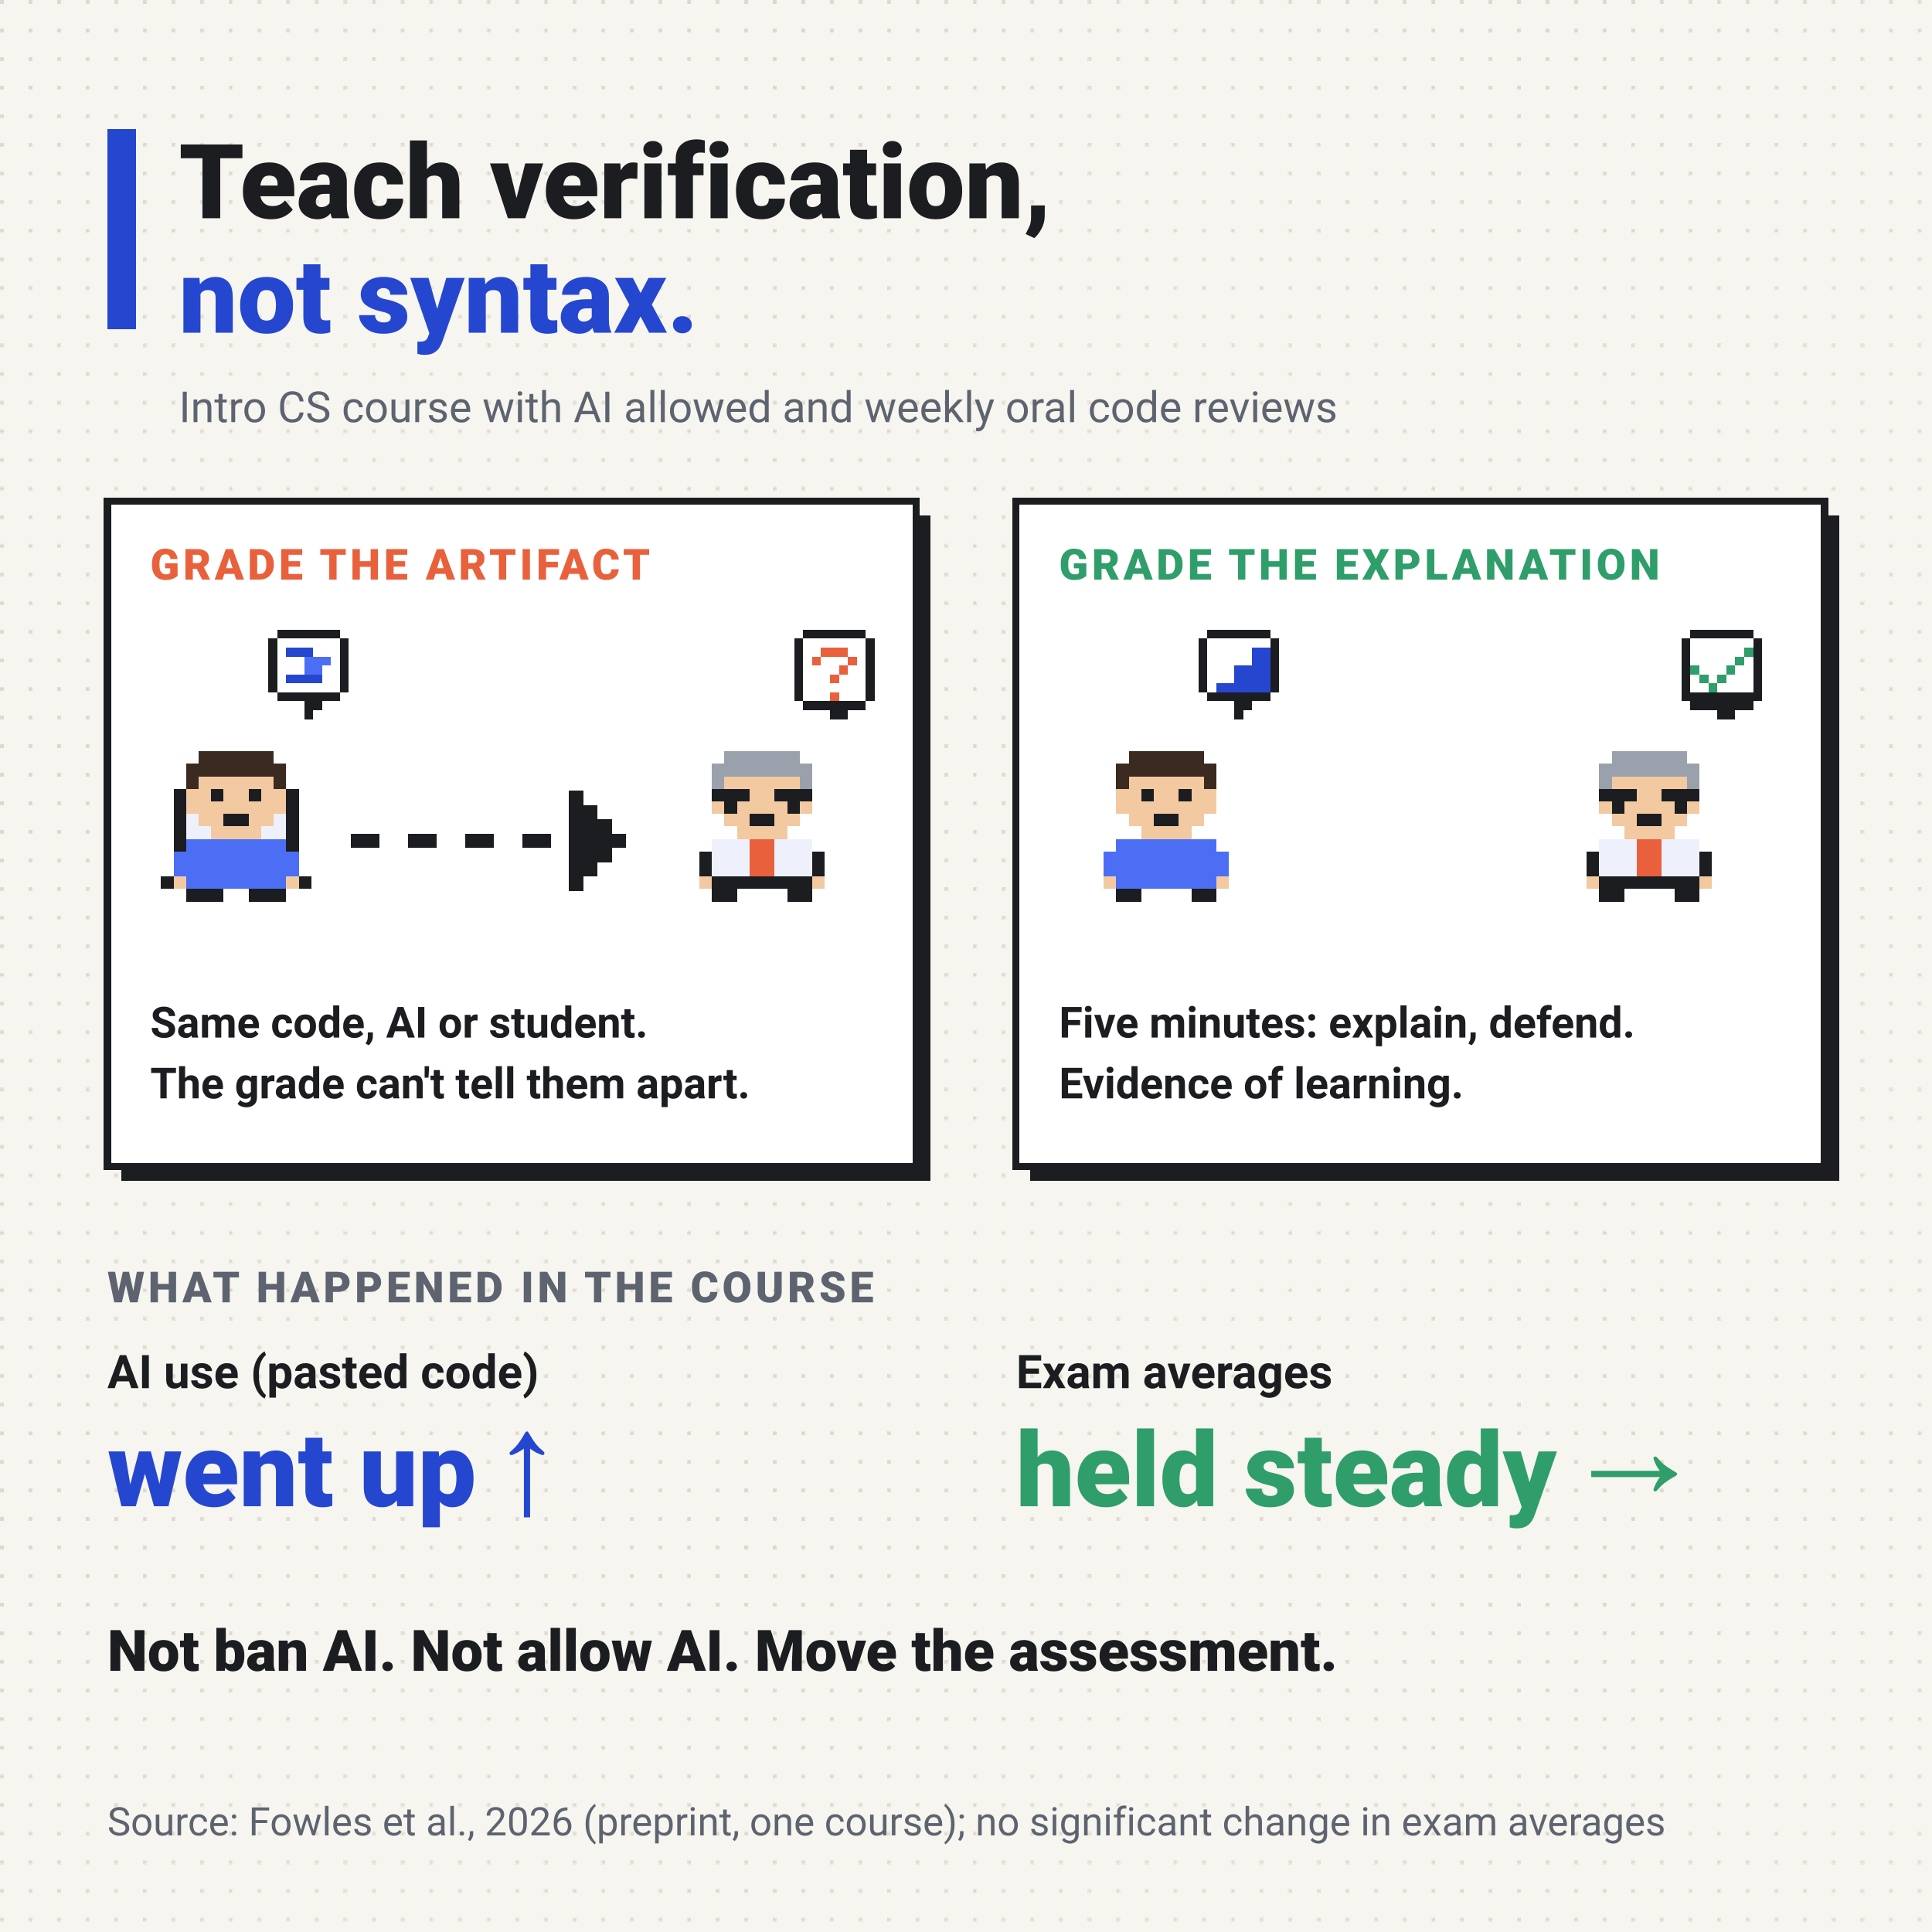
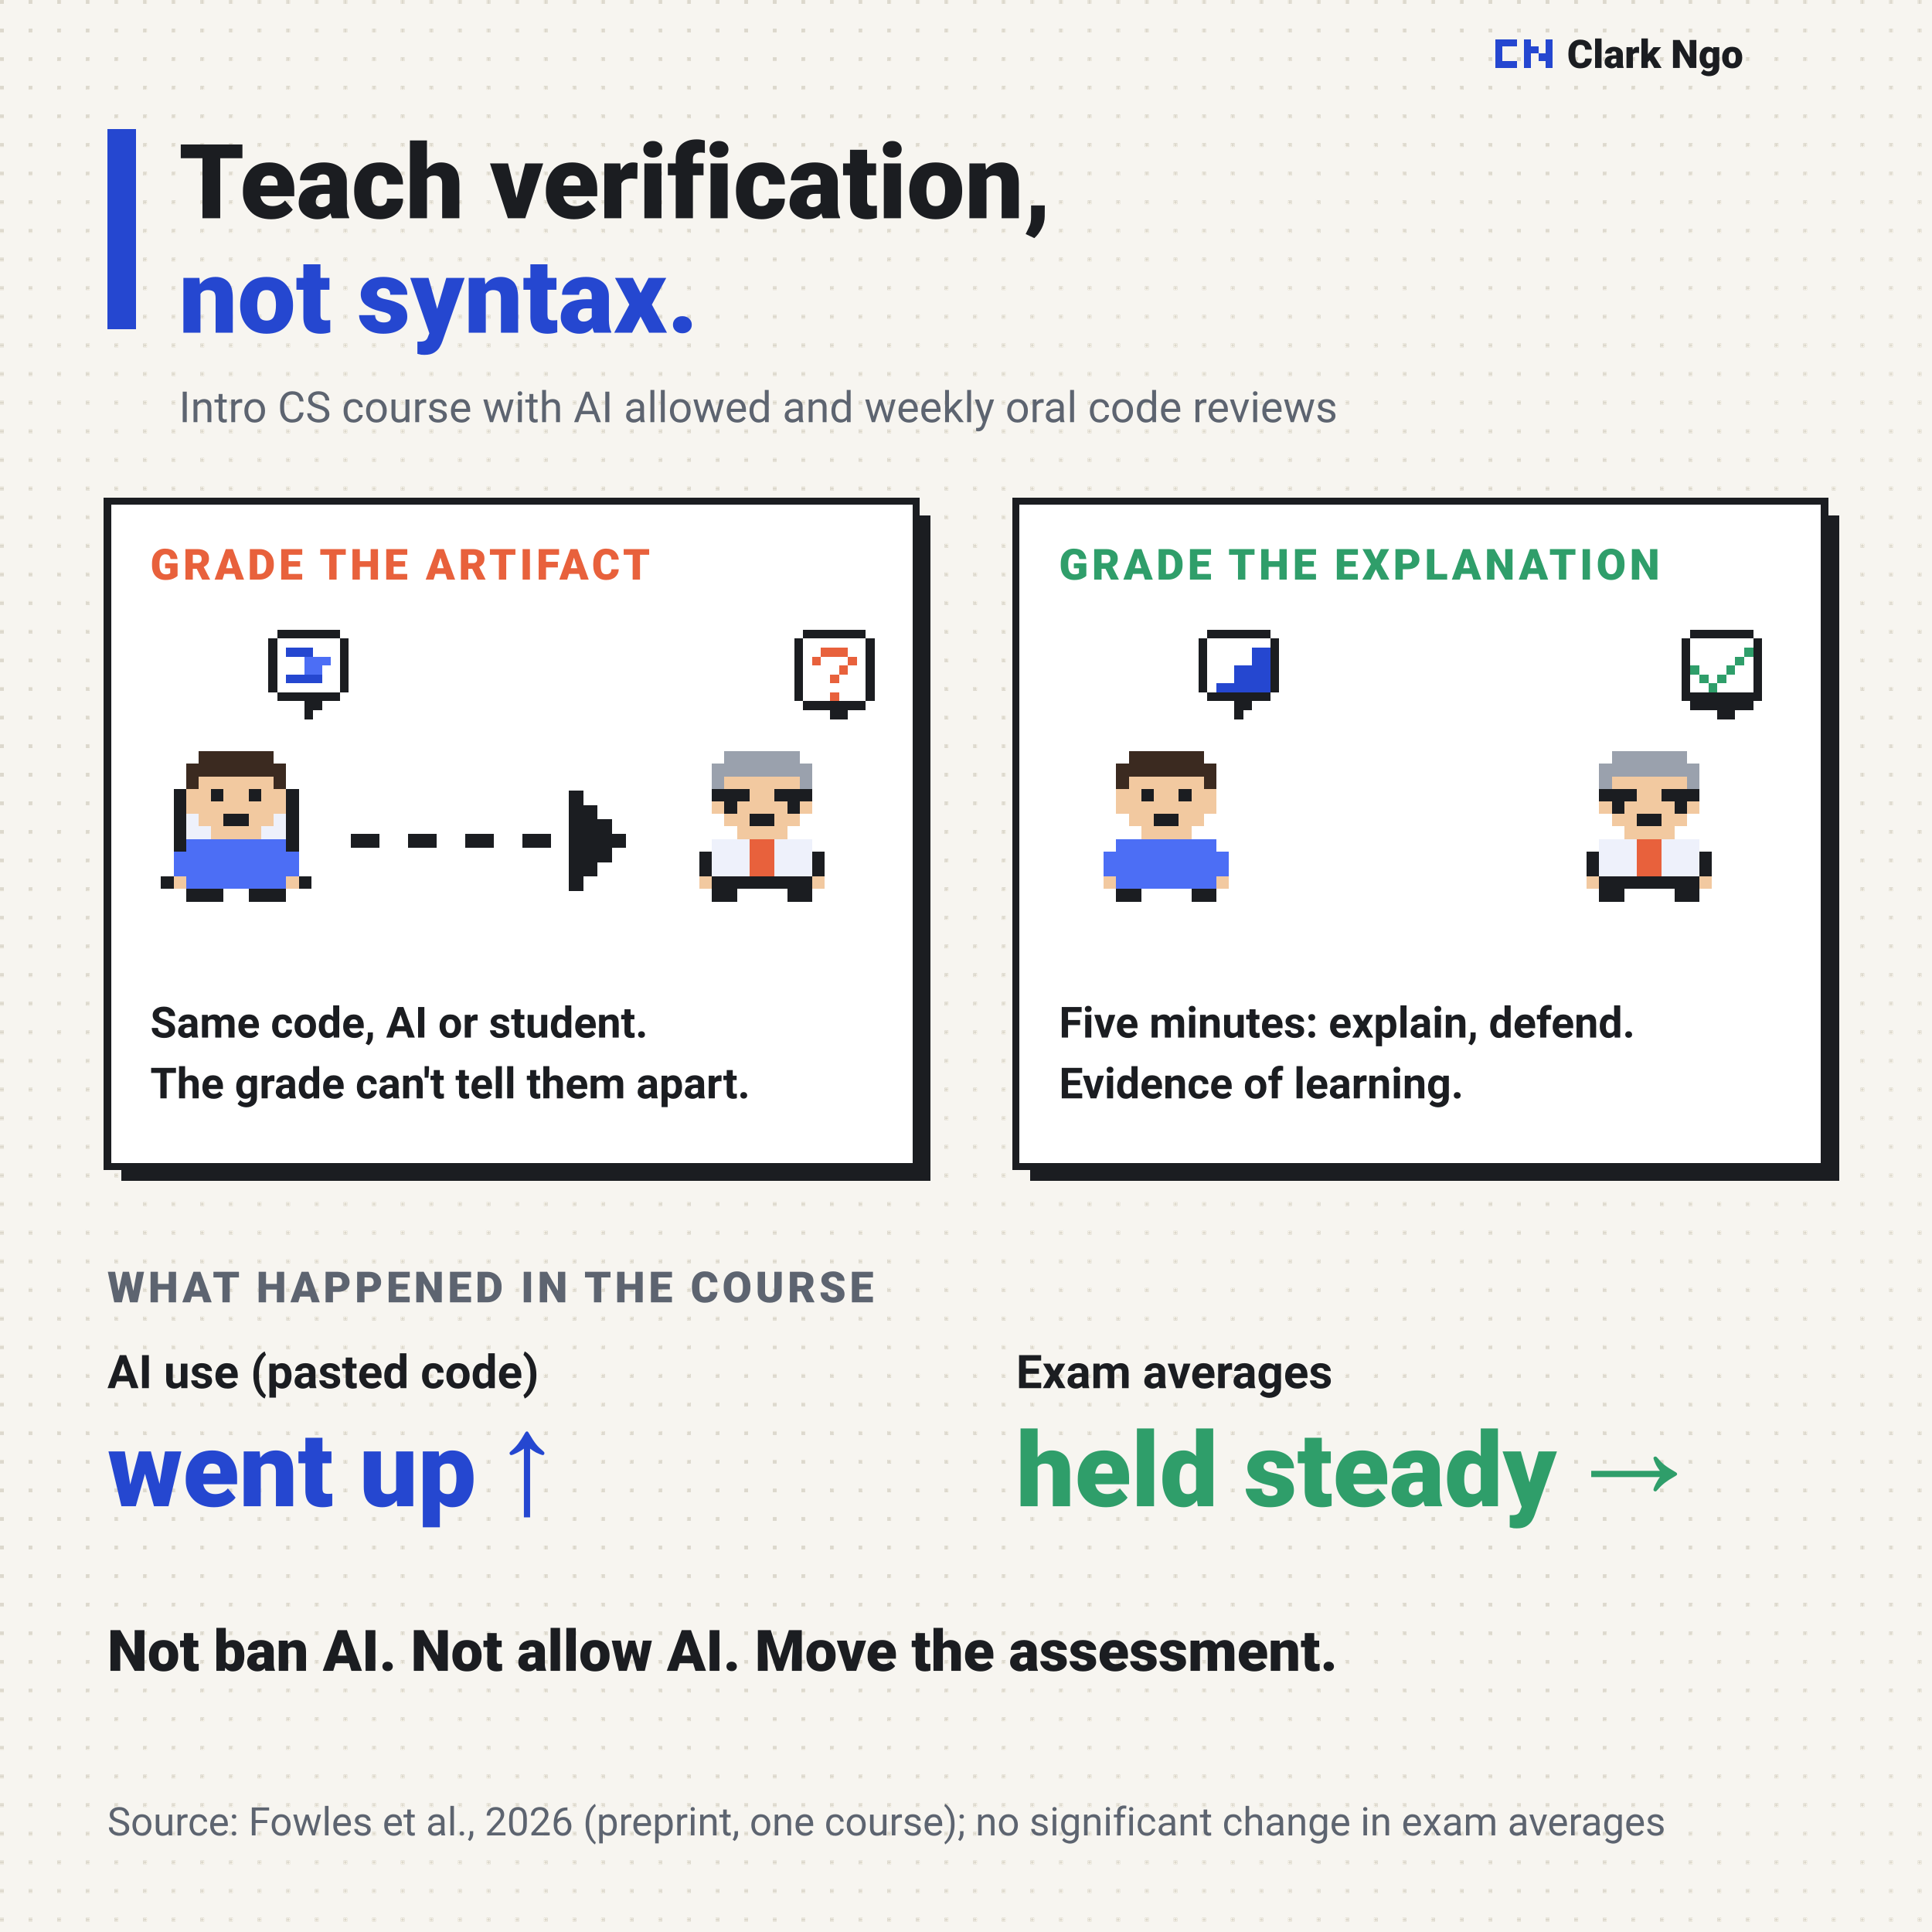
<svg xmlns="http://www.w3.org/2000/svg" viewBox="0 0 1080 1080" width="1080" height="1080" font-family="-apple-system, 'Segoe UI', Roboto, Helvetica, Arial, sans-serif">
  <style>
    rect, path { shape-rendering: crispEdges; }
    .march { stroke-dasharray: 16 16; animation: march 0.6s steps(4) infinite; }
    @keyframes march { to { stroke-dashoffset: -32; } }
    .bob { animation: bob 0.6s steps(1) infinite; }
    @keyframes bob { 0% { transform: translateY(0); } 50% { transform: translateY(-8px); } }

    .ask { animation: ask 6s steps(1) infinite; }
    @keyframes ask { 0% { opacity: 1; } 33% { opacity: 0; } 100% { opacity: 0; } }
    .explain { animation: explain 6s steps(1) infinite; }
    @keyframes explain { 0% { opacity: 0; } 33% { opacity: 1; } 66% { opacity: 0; } }
    .verified { animation: verified 6s steps(1) infinite; }
    @keyframes verified { 0% { opacity: 0; } 66% { opacity: 1; } 96% { opacity: 0; } }
    .who { animation: who 6s steps(1) infinite; }
    @keyframes who { 0% { opacity: 0; } 25% { opacity: 1; } 96% { opacity: 0; } }
    .swap-a { animation: swap-a 6s steps(1) infinite; }
    @keyframes swap-a { 0% { opacity: 1; } 50% { opacity: 0; } 100% { opacity: 0; } }
    .swap-b { animation: swap-b 6s steps(1) infinite; }
    @keyframes swap-b { 0% { opacity: 0; } 50% { opacity: 1; } 100% { opacity: 1; } }
  </style>
  <defs>
    <pattern id="grid" width="16" height="16" patternUnits="userSpaceOnUse">
      <rect width="2" height="2" fill="#dcd8cd" />
    </pattern>
  </defs>
  <rect width="1080" height="1080" fill="#f7f5f0" />
  <rect width="1080" height="1080" fill="url(#grid)" />
  <rect x="60" y="72" width="16" height="112" fill="#2547d0" />
  <text x="100" y="122" font-size="58" font-weight="800" fill="#1b1d21">Teach verification,</text>
  <text x="100" y="186" font-size="58" font-weight="800" fill="#2547d0">not syntax.</text>
  <text x="100" y="236" font-size="24" fill="#5d6470">Intro CS course with AI allowed and weekly oral code reviews</text>
  <rect x="68" y="288" width="452" height="372" fill="#1b1d21" />
  <rect x="60" y="280" width="452" height="372" fill="#fff" stroke="#1b1d21" stroke-width="4" />
  <text x="84" y="324" font-size="24" font-weight="800" fill="#e8613c" letter-spacing="2">GRADE THE ARTIFACT</text>
  <g class="swap-a">
    <g class="bob">
      <rect x="125" y="420" width="14" height="7" fill="#ffb703" />
      <rect x="125" y="427" width="14" height="7" fill="#1b1d21" />
      <rect x="104" y="434" width="56" height="7" fill="#1b1d21" />
      <rect x="97" y="441" width="7" height="7" fill="#1b1d21" />
      <rect x="104" y="441" width="56" height="7" fill="#eef1fb" />
      <rect x="160" y="441" width="7" height="7" fill="#1b1d21" />
      <rect x="97" y="448" width="7" height="7" fill="#1b1d21" />
      <rect x="104" y="448" width="7" height="7" fill="#eef1fb" />
      <rect x="111" y="448" width="14" height="7" fill="#2547d0" />
      <rect x="125" y="448" width="14" height="7" fill="#eef1fb" />
      <rect x="139" y="448" width="14" height="7" fill="#2547d0" />
      <rect x="153" y="448" width="7" height="7" fill="#eef1fb" />
      <rect x="160" y="448" width="7" height="7" fill="#1b1d21" />
      <rect x="97" y="455" width="7" height="7" fill="#1b1d21" />
      <rect x="104" y="455" width="7" height="7" fill="#eef1fb" />
      <rect x="111" y="455" width="14" height="7" fill="#2547d0" />
      <rect x="125" y="455" width="14" height="7" fill="#eef1fb" />
      <rect x="139" y="455" width="14" height="7" fill="#2547d0" />
      <rect x="153" y="455" width="7" height="7" fill="#eef1fb" />
      <rect x="160" y="455" width="7" height="7" fill="#1b1d21" />
      <rect x="97" y="462" width="7" height="7" fill="#1b1d21" />
      <rect x="104" y="462" width="56" height="7" fill="#eef1fb" />
      <rect x="160" y="462" width="7" height="7" fill="#1b1d21" />
      <rect x="97" y="469" width="7" height="7" fill="#1b1d21" />
      <rect x="104" y="469" width="14" height="7" fill="#eef1fb" />
      <rect x="118" y="469" width="28" height="7" fill="#2547d0" />
      <rect x="146" y="469" width="14" height="7" fill="#eef1fb" />
      <rect x="160" y="469" width="7" height="7" fill="#1b1d21" />
      <rect x="104" y="476" width="56" height="7" fill="#1b1d21" />
      <rect x="97" y="483" width="14" height="7" fill="#1b1d21" />
      <rect x="111" y="483" width="42" height="7" fill="#4c6ef5" />
      <rect x="153" y="483" width="14" height="7" fill="#1b1d21" />
      <rect x="90" y="490" width="7" height="7" fill="#1b1d21" />
      <rect x="104" y="490" width="7" height="7" fill="#1b1d21" />
      <rect x="111" y="490" width="42" height="7" fill="#4c6ef5" />
      <rect x="153" y="490" width="7" height="7" fill="#1b1d21" />
      <rect x="167" y="490" width="7" height="7" fill="#1b1d21" />
      <rect x="111" y="497" width="14" height="7" fill="#1b1d21" />
      <rect x="139" y="497" width="14" height="7" fill="#1b1d21" />
    </g>
  </g>
  <g class="swap-b">
    <g class="bob">
      <rect x="111" y="420" width="42" height="7" fill="#3b2a20" />
      <rect x="104" y="427" width="56" height="7" fill="#3b2a20" />
      <rect x="104" y="434" width="7" height="7" fill="#3b2a20" />
      <rect x="111" y="434" width="42" height="7" fill="#f2c9a0" />
      <rect x="153" y="434" width="7" height="7" fill="#3b2a20" />
      <rect x="104" y="441" width="14" height="7" fill="#f2c9a0" />
      <rect x="118" y="441" width="7" height="7" fill="#1b1d21" />
      <rect x="125" y="441" width="14" height="7" fill="#f2c9a0" />
      <rect x="139" y="441" width="7" height="7" fill="#1b1d21" />
      <rect x="146" y="441" width="14" height="7" fill="#f2c9a0" />
      <rect x="104" y="448" width="56" height="7" fill="#f2c9a0" />
      <rect x="111" y="455" width="14" height="7" fill="#f2c9a0" />
      <rect x="125" y="455" width="14" height="7" fill="#1b1d21" />
      <rect x="139" y="455" width="14" height="7" fill="#f2c9a0" />
      <rect x="118" y="462" width="28" height="7" fill="#f2c9a0" />
      <rect x="104" y="469" width="56" height="7" fill="#4c6ef5" />
      <rect x="97" y="476" width="70" height="7" fill="#4c6ef5" />
      <rect x="97" y="483" width="70" height="7" fill="#4c6ef5" />
      <rect x="97" y="490" width="7" height="7" fill="#f2c9a0" />
      <rect x="104" y="490" width="56" height="7" fill="#4c6ef5" />
      <rect x="160" y="490" width="7" height="7" fill="#f2c9a0" />
      <rect x="104" y="497" width="14" height="7" fill="#1b1d21" />
      <rect x="146" y="497" width="14" height="7" fill="#1b1d21" />
    </g>
  </g>
  <rect x="155" y="352" width="35" height="5" fill="#1b1d21" />
  <rect x="150" y="357" width="5" height="5" fill="#1b1d21" />
  <rect x="155" y="357" width="35" height="5" fill="#ffffff" />
  <rect x="190" y="357" width="5" height="5" fill="#1b1d21" />
  <rect x="150" y="362" width="5" height="5" fill="#1b1d21" />
  <rect x="155" y="362" width="5" height="5" fill="#ffffff" />
  <rect x="160" y="362" width="15" height="5" fill="#2547d0" />
  <rect x="175" y="362" width="15" height="5" fill="#ffffff" />
  <rect x="190" y="362" width="5" height="5" fill="#1b1d21" />
  <rect x="150" y="367" width="5" height="5" fill="#1b1d21" />
  <rect x="155" y="367" width="15" height="5" fill="#ffffff" />
  <rect x="170" y="367" width="15" height="5" fill="#4c6ef5" />
  <rect x="185" y="367" width="5" height="5" fill="#ffffff" />
  <rect x="190" y="367" width="5" height="5" fill="#1b1d21" />
  <rect x="150" y="372" width="5" height="5" fill="#1b1d21" />
  <rect x="155" y="372" width="15" height="5" fill="#ffffff" />
  <rect x="170" y="372" width="10" height="5" fill="#4c6ef5" />
  <rect x="180" y="372" width="10" height="5" fill="#ffffff" />
  <rect x="190" y="372" width="5" height="5" fill="#1b1d21" />
  <rect x="150" y="377" width="5" height="5" fill="#1b1d21" />
  <rect x="155" y="377" width="5" height="5" fill="#ffffff" />
  <rect x="160" y="377" width="20" height="5" fill="#2547d0" />
  <rect x="180" y="377" width="10" height="5" fill="#ffffff" />
  <rect x="190" y="377" width="5" height="5" fill="#1b1d21" />
  <rect x="150" y="382" width="5" height="5" fill="#1b1d21" />
  <rect x="155" y="382" width="35" height="5" fill="#ffffff" />
  <rect x="190" y="382" width="5" height="5" fill="#1b1d21" />
  <rect x="155" y="387" width="35" height="5" fill="#1b1d21" />
  <rect x="170" y="392" width="10" height="5" fill="#1b1d21" />
  <rect x="170" y="397" width="5" height="5" fill="#1b1d21" />
  <path class="march" d="M196 470 H318" stroke="#1b1d21" stroke-width="8" fill="none" />
  <rect x="318" y="442" width="8" height="56" fill="#1b1d21" />
  <rect x="326" y="450" width="8" height="40" fill="#1b1d21" />
  <rect x="334" y="458" width="8" height="24" fill="#1b1d21" />
  <rect x="342" y="466" width="8" height="8" fill="#1b1d21" />
  <g class="bob" style="animation-delay:0.3s">
    <rect x="405" y="420" width="42" height="7" fill="#9aa1ad" />
    <rect x="398" y="427" width="56" height="7" fill="#9aa1ad" />
    <rect x="398" y="434" width="7" height="7" fill="#9aa1ad" />
    <rect x="405" y="434" width="42" height="7" fill="#f2c9a0" />
    <rect x="447" y="434" width="7" height="7" fill="#9aa1ad" />
    <rect x="398" y="441" width="21" height="7" fill="#1b1d21" />
    <rect x="419" y="441" width="14" height="7" fill="#f2c9a0" />
    <rect x="433" y="441" width="21" height="7" fill="#1b1d21" />
    <rect x="398" y="448" width="7" height="7" fill="#f2c9a0" />
    <rect x="405" y="448" width="7" height="7" fill="#1b1d21" />
    <rect x="412" y="448" width="28" height="7" fill="#f2c9a0" />
    <rect x="440" y="448" width="7" height="7" fill="#1b1d21" />
    <rect x="447" y="448" width="7" height="7" fill="#f2c9a0" />
    <rect x="405" y="455" width="14" height="7" fill="#f2c9a0" />
    <rect x="419" y="455" width="14" height="7" fill="#1b1d21" />
    <rect x="433" y="455" width="14" height="7" fill="#f2c9a0" />
    <rect x="412" y="462" width="28" height="7" fill="#f2c9a0" />
    <rect x="398" y="469" width="21" height="7" fill="#eef1fb" />
    <rect x="419" y="469" width="14" height="7" fill="#e8613c" />
    <rect x="433" y="469" width="21" height="7" fill="#eef1fb" />
    <rect x="391" y="476" width="7" height="7" fill="#1b1d21" />
    <rect x="398" y="476" width="21" height="7" fill="#eef1fb" />
    <rect x="419" y="476" width="14" height="7" fill="#e8613c" />
    <rect x="433" y="476" width="21" height="7" fill="#eef1fb" />
    <rect x="454" y="476" width="7" height="7" fill="#1b1d21" />
    <rect x="391" y="483" width="7" height="7" fill="#1b1d21" />
    <rect x="398" y="483" width="21" height="7" fill="#eef1fb" />
    <rect x="419" y="483" width="14" height="7" fill="#e8613c" />
    <rect x="433" y="483" width="21" height="7" fill="#eef1fb" />
    <rect x="454" y="483" width="7" height="7" fill="#1b1d21" />
    <rect x="391" y="490" width="7" height="7" fill="#f2c9a0" />
    <rect x="398" y="490" width="56" height="7" fill="#1b1d21" />
    <rect x="454" y="490" width="7" height="7" fill="#f2c9a0" />
    <rect x="398" y="497" width="14" height="7" fill="#1b1d21" />
    <rect x="440" y="497" width="14" height="7" fill="#1b1d21" />
  </g>
  <g class="who">
    <rect x="449" y="352" width="35" height="5" fill="#1b1d21" />
    <rect x="444" y="357" width="5" height="5" fill="#1b1d21" />
    <rect x="449" y="357" width="35" height="5" fill="#ffffff" />
    <rect x="484" y="357" width="5" height="5" fill="#1b1d21" />
    <rect x="444" y="362" width="5" height="5" fill="#1b1d21" />
    <rect x="449" y="362" width="10" height="5" fill="#ffffff" />
    <rect x="459" y="362" width="15" height="5" fill="#e8613c" />
    <rect x="474" y="362" width="10" height="5" fill="#ffffff" />
    <rect x="484" y="362" width="5" height="5" fill="#1b1d21" />
    <rect x="444" y="367" width="5" height="5" fill="#1b1d21" />
    <rect x="449" y="367" width="5" height="5" fill="#ffffff" />
    <rect x="454" y="367" width="5" height="5" fill="#e8613c" />
    <rect x="459" y="367" width="15" height="5" fill="#ffffff" />
    <rect x="474" y="367" width="5" height="5" fill="#e8613c" />
    <rect x="479" y="367" width="5" height="5" fill="#ffffff" />
    <rect x="484" y="367" width="5" height="5" fill="#1b1d21" />
    <rect x="444" y="372" width="5" height="5" fill="#1b1d21" />
    <rect x="449" y="372" width="20" height="5" fill="#ffffff" />
    <rect x="469" y="372" width="5" height="5" fill="#e8613c" />
    <rect x="474" y="372" width="10" height="5" fill="#ffffff" />
    <rect x="484" y="372" width="5" height="5" fill="#1b1d21" />
    <rect x="444" y="377" width="5" height="5" fill="#1b1d21" />
    <rect x="449" y="377" width="15" height="5" fill="#ffffff" />
    <rect x="464" y="377" width="5" height="5" fill="#e8613c" />
    <rect x="469" y="377" width="15" height="5" fill="#ffffff" />
    <rect x="484" y="377" width="5" height="5" fill="#1b1d21" />
    <rect x="444" y="382" width="5" height="5" fill="#1b1d21" />
    <rect x="449" y="382" width="35" height="5" fill="#ffffff" />
    <rect x="484" y="382" width="5" height="5" fill="#1b1d21" />
    <rect x="444" y="387" width="5" height="5" fill="#1b1d21" />
    <rect x="449" y="387" width="15" height="5" fill="#ffffff" />
    <rect x="464" y="387" width="5" height="5" fill="#e8613c" />
    <rect x="469" y="387" width="15" height="5" fill="#ffffff" />
    <rect x="484" y="387" width="5" height="5" fill="#1b1d21" />
    <rect x="449" y="392" width="35" height="5" fill="#1b1d21" />
    <rect x="464" y="397" width="10" height="5" fill="#1b1d21" />
  </g>
  <text x="84" y="580" font-size="24" font-weight="700" fill="#1b1d21">Same code, AI or student.</text>
  <text x="84" y="614" font-size="24" font-weight="700" fill="#1b1d21">The grade can't tell them apart.</text>
  <rect x="576" y="288" width="452" height="372" fill="#1b1d21" />
  <rect x="568" y="280" width="452" height="372" fill="#fff" stroke="#1b1d21" stroke-width="4" />
  <text x="592" y="324" font-size="24" font-weight="800" fill="#2f9e6a" letter-spacing="2">GRADE THE EXPLANATION</text>
  <g class="bob">
    <rect x="631" y="420" width="42" height="7" fill="#3b2a20" />
    <rect x="624" y="427" width="56" height="7" fill="#3b2a20" />
    <rect x="624" y="434" width="7" height="7" fill="#3b2a20" />
    <rect x="631" y="434" width="42" height="7" fill="#f2c9a0" />
    <rect x="673" y="434" width="7" height="7" fill="#3b2a20" />
    <rect x="624" y="441" width="14" height="7" fill="#f2c9a0" />
    <rect x="638" y="441" width="7" height="7" fill="#1b1d21" />
    <rect x="645" y="441" width="14" height="7" fill="#f2c9a0" />
    <rect x="659" y="441" width="7" height="7" fill="#1b1d21" />
    <rect x="666" y="441" width="14" height="7" fill="#f2c9a0" />
    <rect x="624" y="448" width="56" height="7" fill="#f2c9a0" />
    <rect x="631" y="455" width="14" height="7" fill="#f2c9a0" />
    <rect x="645" y="455" width="14" height="7" fill="#1b1d21" />
    <rect x="659" y="455" width="14" height="7" fill="#f2c9a0" />
    <rect x="638" y="462" width="28" height="7" fill="#f2c9a0" />
    <rect x="624" y="469" width="56" height="7" fill="#4c6ef5" />
    <rect x="617" y="476" width="70" height="7" fill="#4c6ef5" />
    <rect x="617" y="483" width="70" height="7" fill="#4c6ef5" />
    <rect x="617" y="490" width="7" height="7" fill="#f2c9a0" />
    <rect x="624" y="490" width="56" height="7" fill="#4c6ef5" />
    <rect x="680" y="490" width="7" height="7" fill="#f2c9a0" />
    <rect x="624" y="497" width="14" height="7" fill="#1b1d21" />
    <rect x="666" y="497" width="14" height="7" fill="#1b1d21" />
  </g>
  <g class="explain">
    <rect x="675" y="352" width="35" height="5" fill="#1b1d21" />
    <rect x="670" y="357" width="5" height="5" fill="#1b1d21" />
    <rect x="675" y="357" width="35" height="5" fill="#ffffff" />
    <rect x="710" y="357" width="5" height="5" fill="#1b1d21" />
    <rect x="670" y="362" width="5" height="5" fill="#1b1d21" />
    <rect x="675" y="362" width="25" height="5" fill="#ffffff" />
    <rect x="700" y="362" width="10" height="5" fill="#2547d0" />
    <rect x="710" y="362" width="5" height="5" fill="#1b1d21" />
    <rect x="670" y="367" width="5" height="5" fill="#1b1d21" />
    <rect x="675" y="367" width="25" height="5" fill="#ffffff" />
    <rect x="700" y="367" width="10" height="5" fill="#2547d0" />
    <rect x="710" y="367" width="5" height="5" fill="#1b1d21" />
    <rect x="670" y="372" width="5" height="5" fill="#1b1d21" />
    <rect x="675" y="372" width="15" height="5" fill="#ffffff" />
    <rect x="690" y="372" width="20" height="5" fill="#2547d0" />
    <rect x="710" y="372" width="5" height="5" fill="#1b1d21" />
    <rect x="670" y="377" width="5" height="5" fill="#1b1d21" />
    <rect x="675" y="377" width="15" height="5" fill="#ffffff" />
    <rect x="690" y="377" width="20" height="5" fill="#2547d0" />
    <rect x="710" y="377" width="5" height="5" fill="#1b1d21" />
    <rect x="670" y="382" width="5" height="5" fill="#1b1d21" />
    <rect x="675" y="382" width="5" height="5" fill="#ffffff" />
    <rect x="680" y="382" width="30" height="5" fill="#2547d0" />
    <rect x="710" y="382" width="5" height="5" fill="#1b1d21" />
    <rect x="675" y="387" width="35" height="5" fill="#1b1d21" />
    <rect x="690" y="392" width="10" height="5" fill="#1b1d21" />
    <rect x="690" y="397" width="5" height="5" fill="#1b1d21" />
  </g>
  <g class="bob" style="animation-delay:0.3s">
    <rect x="901" y="420" width="42" height="7" fill="#9aa1ad" />
    <rect x="894" y="427" width="56" height="7" fill="#9aa1ad" />
    <rect x="894" y="434" width="7" height="7" fill="#9aa1ad" />
    <rect x="901" y="434" width="42" height="7" fill="#f2c9a0" />
    <rect x="943" y="434" width="7" height="7" fill="#9aa1ad" />
    <rect x="894" y="441" width="21" height="7" fill="#1b1d21" />
    <rect x="915" y="441" width="14" height="7" fill="#f2c9a0" />
    <rect x="929" y="441" width="21" height="7" fill="#1b1d21" />
    <rect x="894" y="448" width="7" height="7" fill="#f2c9a0" />
    <rect x="901" y="448" width="7" height="7" fill="#1b1d21" />
    <rect x="908" y="448" width="28" height="7" fill="#f2c9a0" />
    <rect x="936" y="448" width="7" height="7" fill="#1b1d21" />
    <rect x="943" y="448" width="7" height="7" fill="#f2c9a0" />
    <rect x="901" y="455" width="14" height="7" fill="#f2c9a0" />
    <rect x="915" y="455" width="14" height="7" fill="#1b1d21" />
    <rect x="929" y="455" width="14" height="7" fill="#f2c9a0" />
    <rect x="908" y="462" width="28" height="7" fill="#f2c9a0" />
    <rect x="894" y="469" width="21" height="7" fill="#eef1fb" />
    <rect x="915" y="469" width="14" height="7" fill="#e8613c" />
    <rect x="929" y="469" width="21" height="7" fill="#eef1fb" />
    <rect x="887" y="476" width="7" height="7" fill="#1b1d21" />
    <rect x="894" y="476" width="21" height="7" fill="#eef1fb" />
    <rect x="915" y="476" width="14" height="7" fill="#e8613c" />
    <rect x="929" y="476" width="21" height="7" fill="#eef1fb" />
    <rect x="950" y="476" width="7" height="7" fill="#1b1d21" />
    <rect x="887" y="483" width="7" height="7" fill="#1b1d21" />
    <rect x="894" y="483" width="21" height="7" fill="#eef1fb" />
    <rect x="915" y="483" width="14" height="7" fill="#e8613c" />
    <rect x="929" y="483" width="21" height="7" fill="#eef1fb" />
    <rect x="950" y="483" width="7" height="7" fill="#1b1d21" />
    <rect x="887" y="490" width="7" height="7" fill="#f2c9a0" />
    <rect x="894" y="490" width="56" height="7" fill="#1b1d21" />
    <rect x="950" y="490" width="7" height="7" fill="#f2c9a0" />
    <rect x="894" y="497" width="14" height="7" fill="#1b1d21" />
    <rect x="936" y="497" width="14" height="7" fill="#1b1d21" />
  </g>
  <g class="ask">
    <rect x="945" y="352" width="35" height="5" fill="#1b1d21" />
    <rect x="940" y="357" width="5" height="5" fill="#1b1d21" />
    <rect x="945" y="357" width="35" height="5" fill="#ffffff" />
    <rect x="980" y="357" width="5" height="5" fill="#1b1d21" />
    <rect x="940" y="362" width="5" height="5" fill="#1b1d21" />
    <rect x="945" y="362" width="10" height="5" fill="#ffffff" />
    <rect x="955" y="362" width="15" height="5" fill="#e8613c" />
    <rect x="970" y="362" width="10" height="5" fill="#ffffff" />
    <rect x="980" y="362" width="5" height="5" fill="#1b1d21" />
    <rect x="940" y="367" width="5" height="5" fill="#1b1d21" />
    <rect x="945" y="367" width="5" height="5" fill="#ffffff" />
    <rect x="950" y="367" width="5" height="5" fill="#e8613c" />
    <rect x="955" y="367" width="15" height="5" fill="#ffffff" />
    <rect x="970" y="367" width="5" height="5" fill="#e8613c" />
    <rect x="975" y="367" width="5" height="5" fill="#ffffff" />
    <rect x="980" y="367" width="5" height="5" fill="#1b1d21" />
    <rect x="940" y="372" width="5" height="5" fill="#1b1d21" />
    <rect x="945" y="372" width="20" height="5" fill="#ffffff" />
    <rect x="965" y="372" width="5" height="5" fill="#e8613c" />
    <rect x="970" y="372" width="10" height="5" fill="#ffffff" />
    <rect x="980" y="372" width="5" height="5" fill="#1b1d21" />
    <rect x="940" y="377" width="5" height="5" fill="#1b1d21" />
    <rect x="945" y="377" width="15" height="5" fill="#ffffff" />
    <rect x="960" y="377" width="5" height="5" fill="#e8613c" />
    <rect x="965" y="377" width="15" height="5" fill="#ffffff" />
    <rect x="980" y="377" width="5" height="5" fill="#1b1d21" />
    <rect x="940" y="382" width="5" height="5" fill="#1b1d21" />
    <rect x="945" y="382" width="35" height="5" fill="#ffffff" />
    <rect x="980" y="382" width="5" height="5" fill="#1b1d21" />
    <rect x="940" y="387" width="5" height="5" fill="#1b1d21" />
    <rect x="945" y="387" width="15" height="5" fill="#ffffff" />
    <rect x="960" y="387" width="5" height="5" fill="#e8613c" />
    <rect x="965" y="387" width="15" height="5" fill="#ffffff" />
    <rect x="980" y="387" width="5" height="5" fill="#1b1d21" />
    <rect x="945" y="392" width="35" height="5" fill="#1b1d21" />
    <rect x="960" y="397" width="10" height="5" fill="#1b1d21" />
  </g>
  <g class="verified">
    <rect x="945" y="352" width="35" height="5" fill="#1b1d21" />
    <rect x="940" y="357" width="5" height="5" fill="#1b1d21" />
    <rect x="945" y="357" width="35" height="5" fill="#ffffff" />
    <rect x="980" y="357" width="5" height="5" fill="#1b1d21" />
    <rect x="940" y="362" width="5" height="5" fill="#1b1d21" />
    <rect x="945" y="362" width="30" height="5" fill="#ffffff" />
    <rect x="975" y="362" width="5" height="5" fill="#2f9e6a" />
    <rect x="980" y="362" width="5" height="5" fill="#1b1d21" />
    <rect x="940" y="367" width="5" height="5" fill="#1b1d21" />
    <rect x="945" y="367" width="25" height="5" fill="#ffffff" />
    <rect x="970" y="367" width="5" height="5" fill="#2f9e6a" />
    <rect x="975" y="367" width="5" height="5" fill="#ffffff" />
    <rect x="980" y="367" width="5" height="5" fill="#1b1d21" />
    <rect x="940" y="372" width="5" height="5" fill="#1b1d21" />
    <rect x="945" y="372" width="5" height="5" fill="#2f9e6a" />
    <rect x="950" y="372" width="15" height="5" fill="#ffffff" />
    <rect x="965" y="372" width="5" height="5" fill="#2f9e6a" />
    <rect x="970" y="372" width="10" height="5" fill="#ffffff" />
    <rect x="980" y="372" width="5" height="5" fill="#1b1d21" />
    <rect x="940" y="377" width="5" height="5" fill="#1b1d21" />
    <rect x="945" y="377" width="5" height="5" fill="#ffffff" />
    <rect x="950" y="377" width="5" height="5" fill="#2f9e6a" />
    <rect x="955" y="377" width="5" height="5" fill="#ffffff" />
    <rect x="960" y="377" width="5" height="5" fill="#2f9e6a" />
    <rect x="965" y="377" width="15" height="5" fill="#ffffff" />
    <rect x="980" y="377" width="5" height="5" fill="#1b1d21" />
    <rect x="940" y="382" width="5" height="5" fill="#1b1d21" />
    <rect x="945" y="382" width="10" height="5" fill="#ffffff" />
    <rect x="955" y="382" width="5" height="5" fill="#2f9e6a" />
    <rect x="960" y="382" width="20" height="5" fill="#ffffff" />
    <rect x="980" y="382" width="5" height="5" fill="#1b1d21" />
    <rect x="945" y="387" width="35" height="5" fill="#1b1d21" />
    <rect x="960" y="392" width="10" height="5" fill="#1b1d21" />
    <rect x="960" y="397" width="5" height="5" fill="#1b1d21" />
  </g>
  <text x="592" y="580" font-size="24" font-weight="700" fill="#1b1d21">Five minutes: explain, defend.</text>
  <text x="592" y="614" font-size="24" font-weight="700" fill="#1b1d21">Evidence of learning.</text>
  <text x="60" y="728" font-size="24" font-weight="800" fill="#5d6470" letter-spacing="2">WHAT HAPPENED IN THE COURSE</text>
  <text x="60" y="776" font-size="26" font-weight="700" fill="#1b1d21">AI use (pasted code)</text>
  <text x="60" y="842" font-size="58" font-weight="800" fill="#2547d0">went up ↑</text>
  <text x="568" y="776" font-size="26" font-weight="700" fill="#1b1d21">Exam averages</text>
  <text x="568" y="842" font-size="58" font-weight="800" fill="#2f9e6a">held steady →</text>
  <text x="60" y="934" font-size="32" font-weight="800" fill="#1b1d21">Not ban AI. Not allow AI. Move the assessment.</text>
  <text x="60" y="1026" font-size="22" fill="#5d6470">Source: Fowles et al., 2026 (preprint, one course); no significant change in exam averages</text>
+   <g class="signature">
+     <rect x="836" y="22" width="12" height="4" fill="#2547d0" />
+     <rect x="852" y="22" width="4" height="4" fill="#2547d0" />
+     <rect x="864" y="22" width="4" height="4" fill="#2547d0" />
+     <rect x="836" y="26" width="4" height="4" fill="#2547d0" />
+     <rect x="852" y="26" width="8" height="4" fill="#2547d0" />
+     <rect x="864" y="26" width="4" height="4" fill="#2547d0" />
+     <rect x="836" y="30" width="4" height="4" fill="#2547d0" />
+     <rect x="852" y="30" width="4" height="4" fill="#2547d0" />
+     <rect x="860" y="30" width="8" height="4" fill="#2547d0" />
+     <rect x="836" y="34" width="12" height="4" fill="#2547d0" />
+     <rect x="852" y="34" width="4" height="4" fill="#2547d0" />
+     <rect x="864" y="34" width="4" height="4" fill="#2547d0" />
+     <text x="876" y="38" font-size="22" font-weight="800" fill="#1b1d21">Clark Ngo</text>
+   </g>
</svg>
